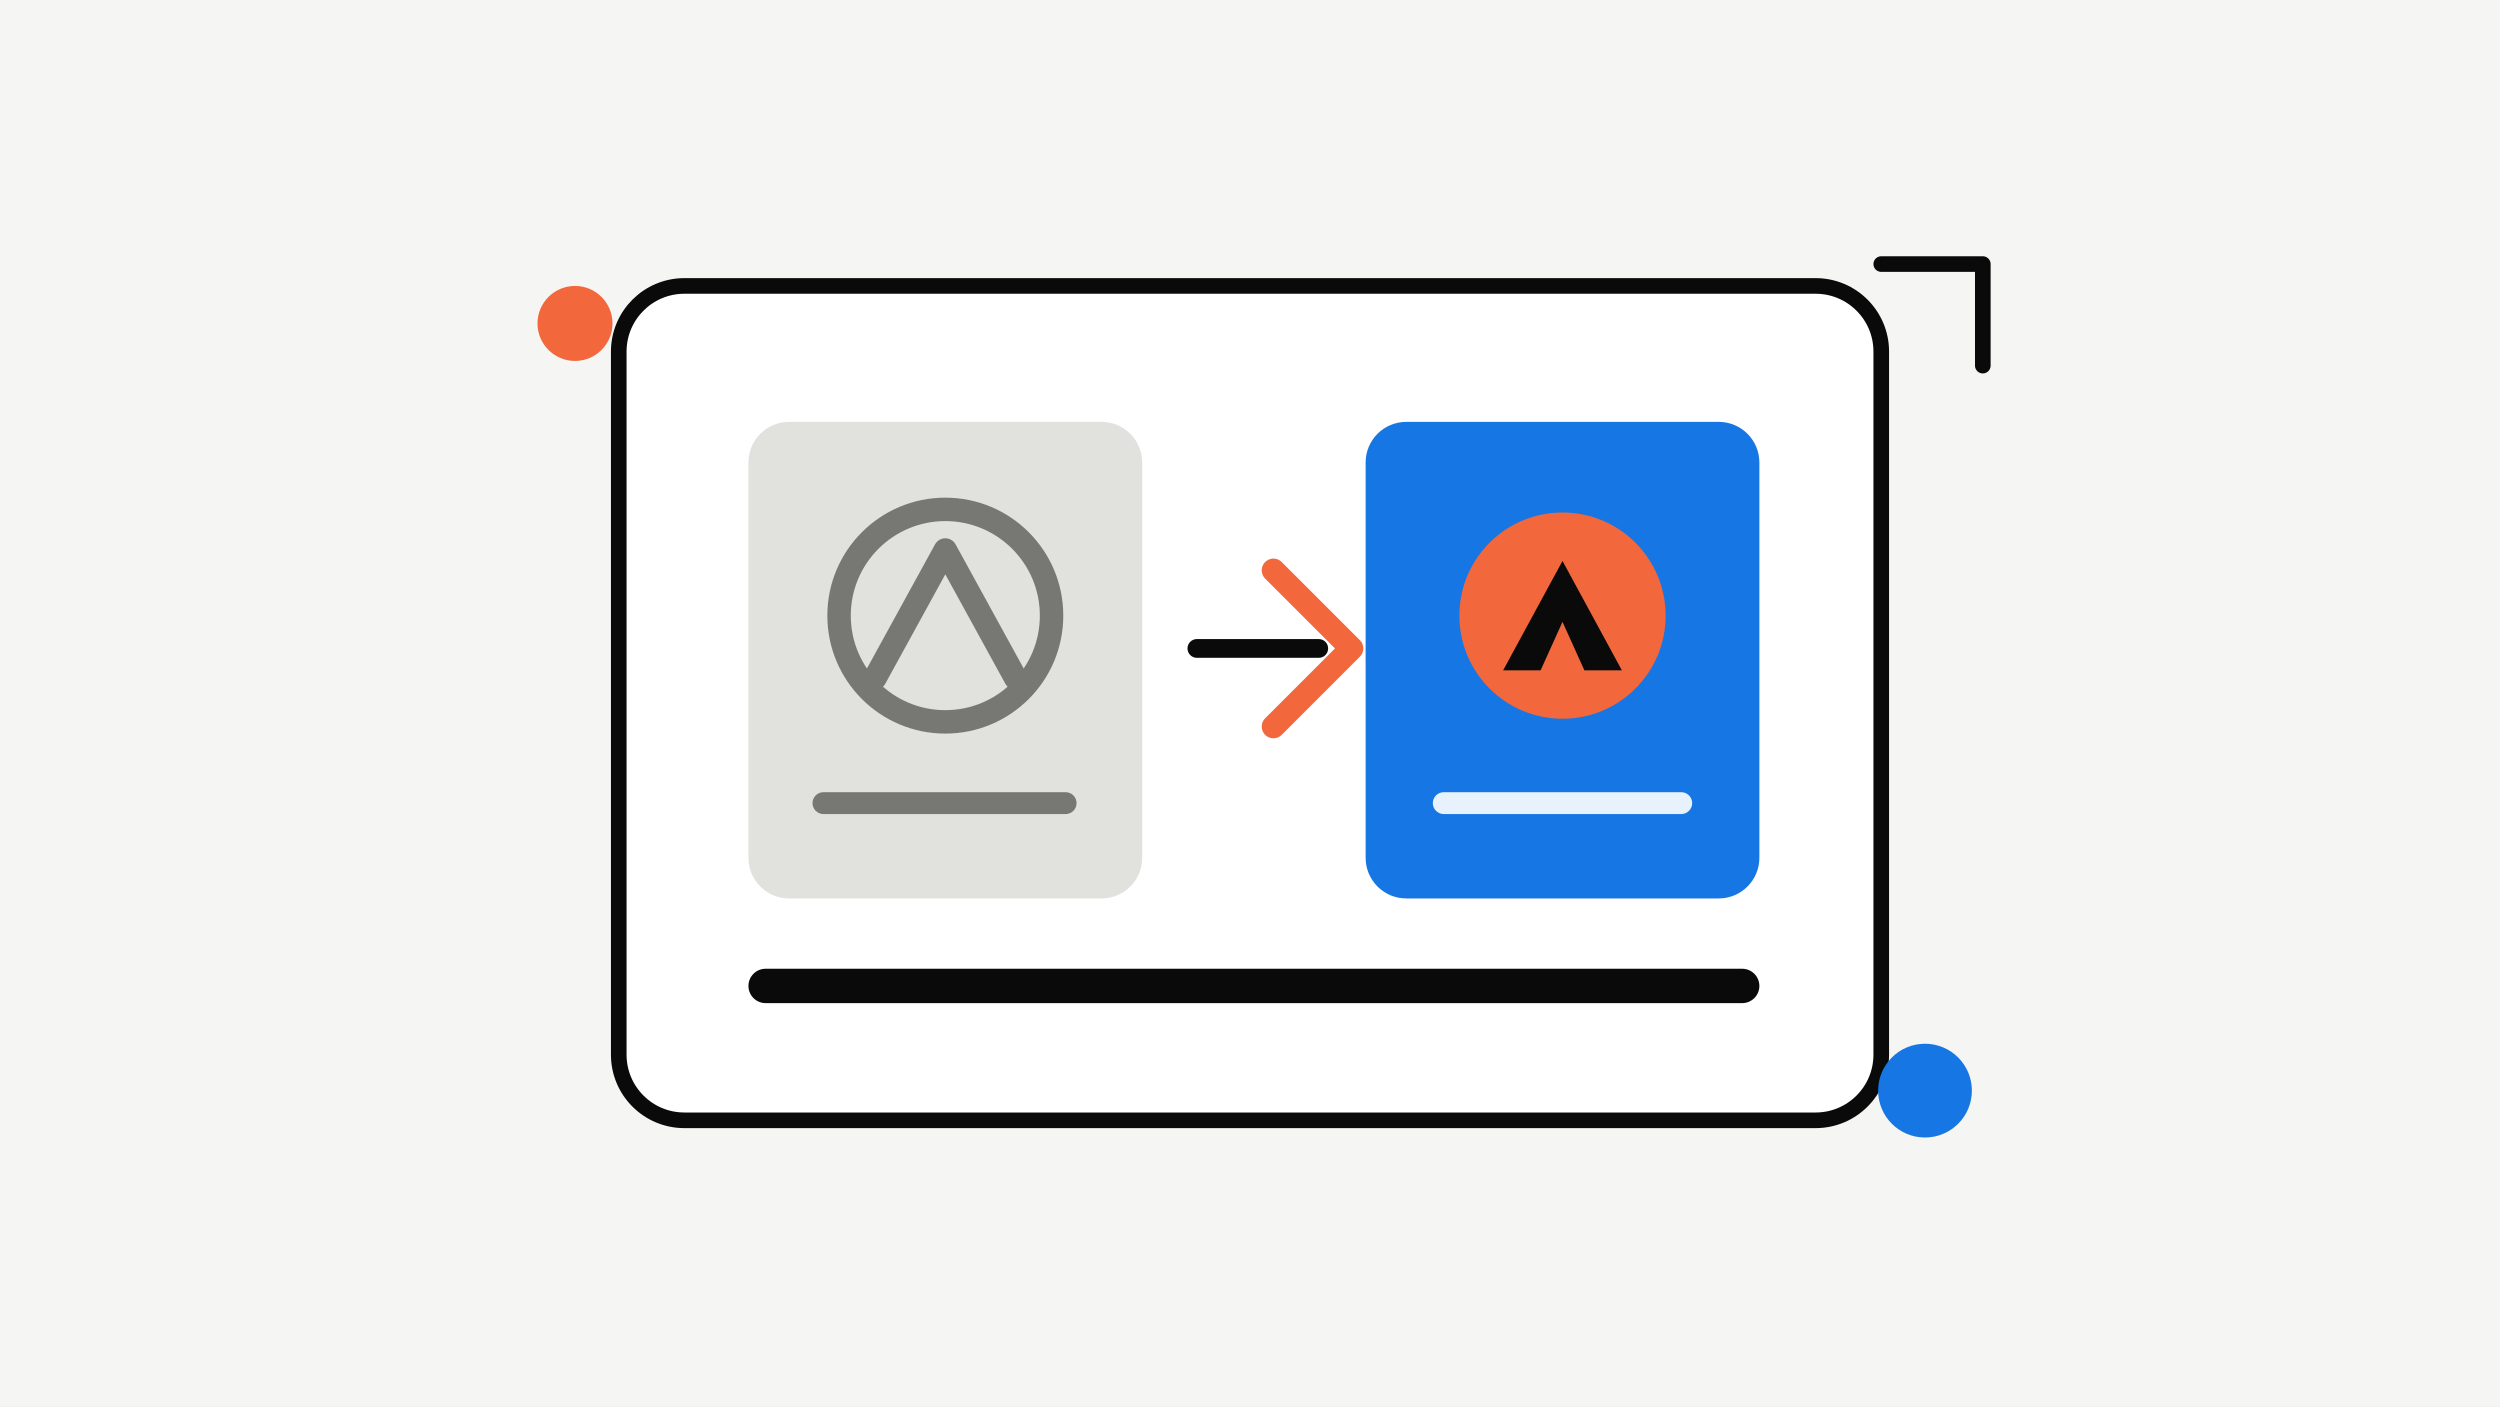
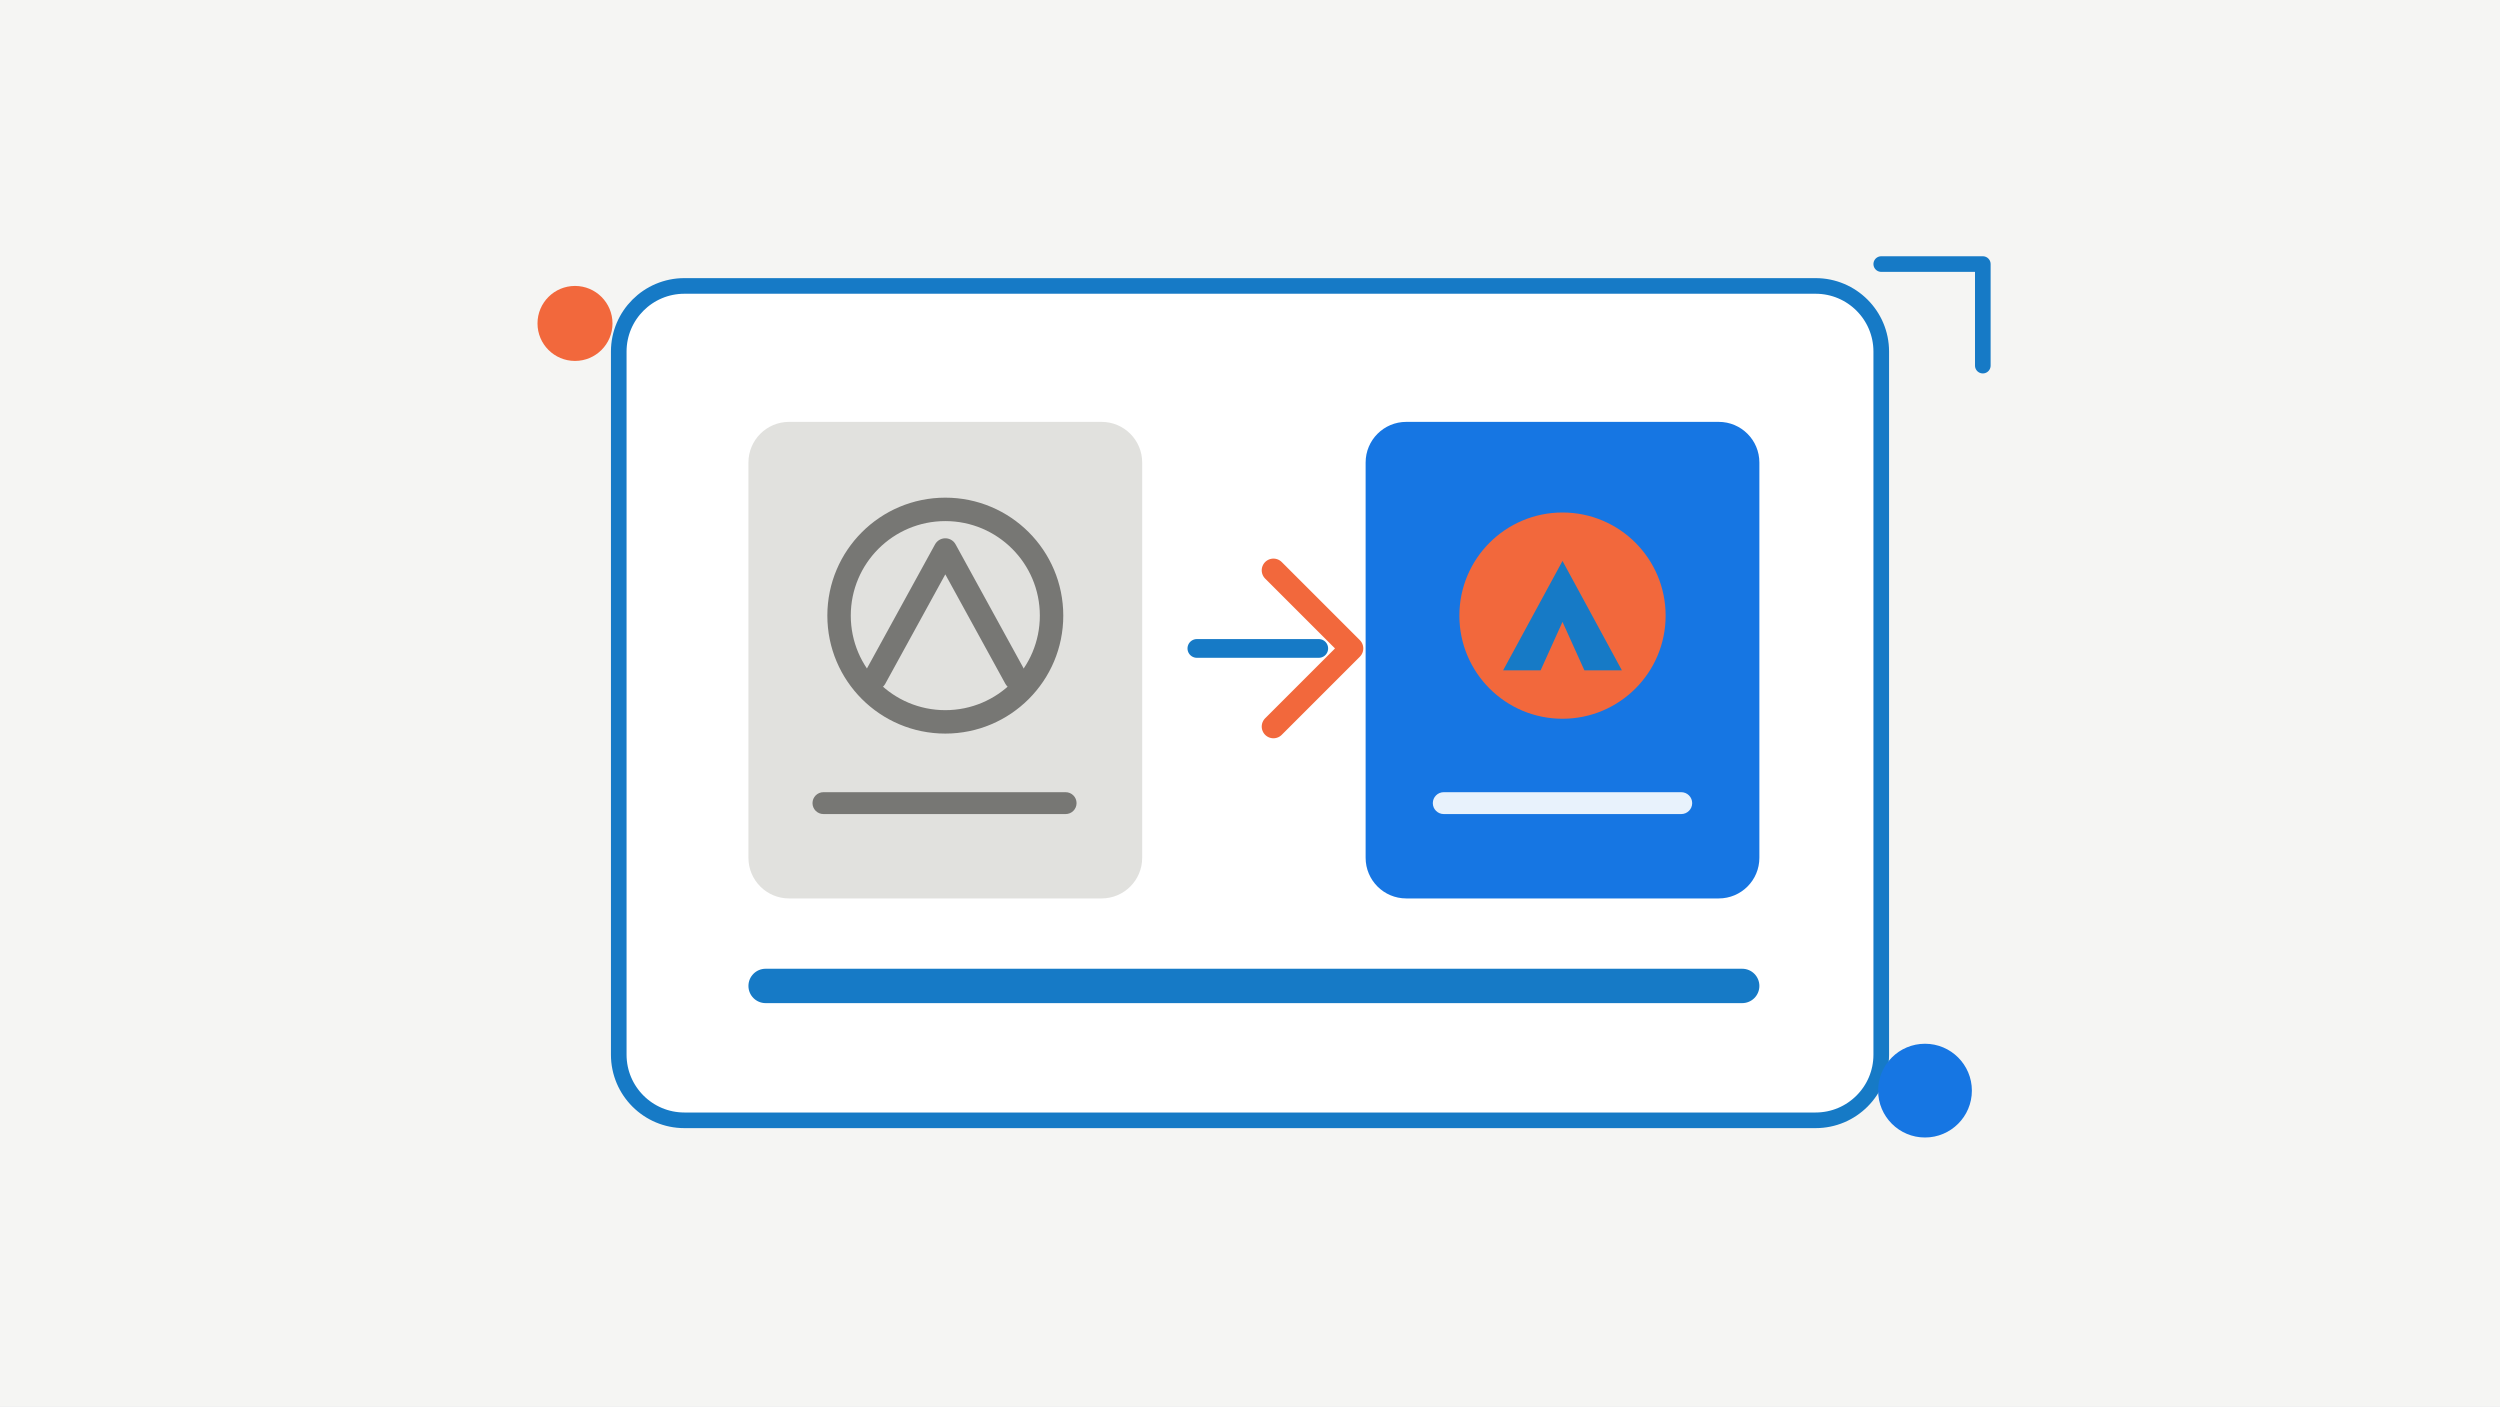
<svg xmlns="http://www.w3.org/2000/svg" width="1600" height="900" viewBox="0 0 1600 900" role="img" aria-labelledby="title desc">
  <rect width="1600" height="900" fill="#F5F5F3" />
-   <rect x="396" y="183" width="808" height="534" rx="42" fill="#FFFFFF" stroke="#0A0A0A" stroke-width="10" />
+   <rect x="396" y="183" width="808" height="534" rx="42" fill="#FFFFFF" stroke="#167ac6" stroke-width="10" />
  <rect x="479" y="270" width="252" height="305" rx="26" fill="#E1E1DE" />
  <circle cx="605" cy="394" r="68" fill="none" stroke="#777774" stroke-width="15" />
  <path d="M560 434l45-82 45 82" fill="none" stroke="#777774" stroke-width="15" stroke-linecap="round" stroke-linejoin="round" />
  <rect x="520" y="507" width="169" height="14" rx="7" fill="#777774" />
-   <path d="M766 415h78" stroke="#0A0A0A" stroke-width="12" stroke-linecap="round" />
+   <path d="M766 415h78" stroke="#167ac6" stroke-width="12" stroke-linecap="round" />
  <path d="M815 365l50 50-50 50" fill="none" stroke="#F2683C" stroke-width="15" stroke-linecap="round" stroke-linejoin="round" />
  <rect x="874" y="270" width="252" height="305" rx="26" fill="#1676E3" />
  <circle cx="1000" cy="394" r="66" fill="#F2683C" />
-   <path d="M962 429l38-70 38 70h-24l-14-31-14 31z" fill="#0A0A0A" />
+   <path d="M962 429l38-70 38 70h-24l-14-31-14 31z" fill="#167ac6" />
  <rect x="917" y="507" width="166" height="14" rx="7" fill="#FFFFFF" opacity=".9" />
-   <rect x="479" y="620" width="647" height="22" rx="11" fill="#0A0A0A" />
+   <rect x="479" y="620" width="647" height="22" rx="11" fill="#167ac6" />
  <circle cx="368" cy="207" r="24" fill="#F2683C" />
  <circle cx="1232" cy="698" r="30" fill="#1676E3" />
-   <path d="M1204 169h65v65" fill="none" stroke="#0A0A0A" stroke-width="10" stroke-linecap="round" stroke-linejoin="round" />
+   <path d="M1204 169h65v65" fill="none" stroke="#167ac6" stroke-width="10" stroke-linecap="round" stroke-linejoin="round" />
</svg>
